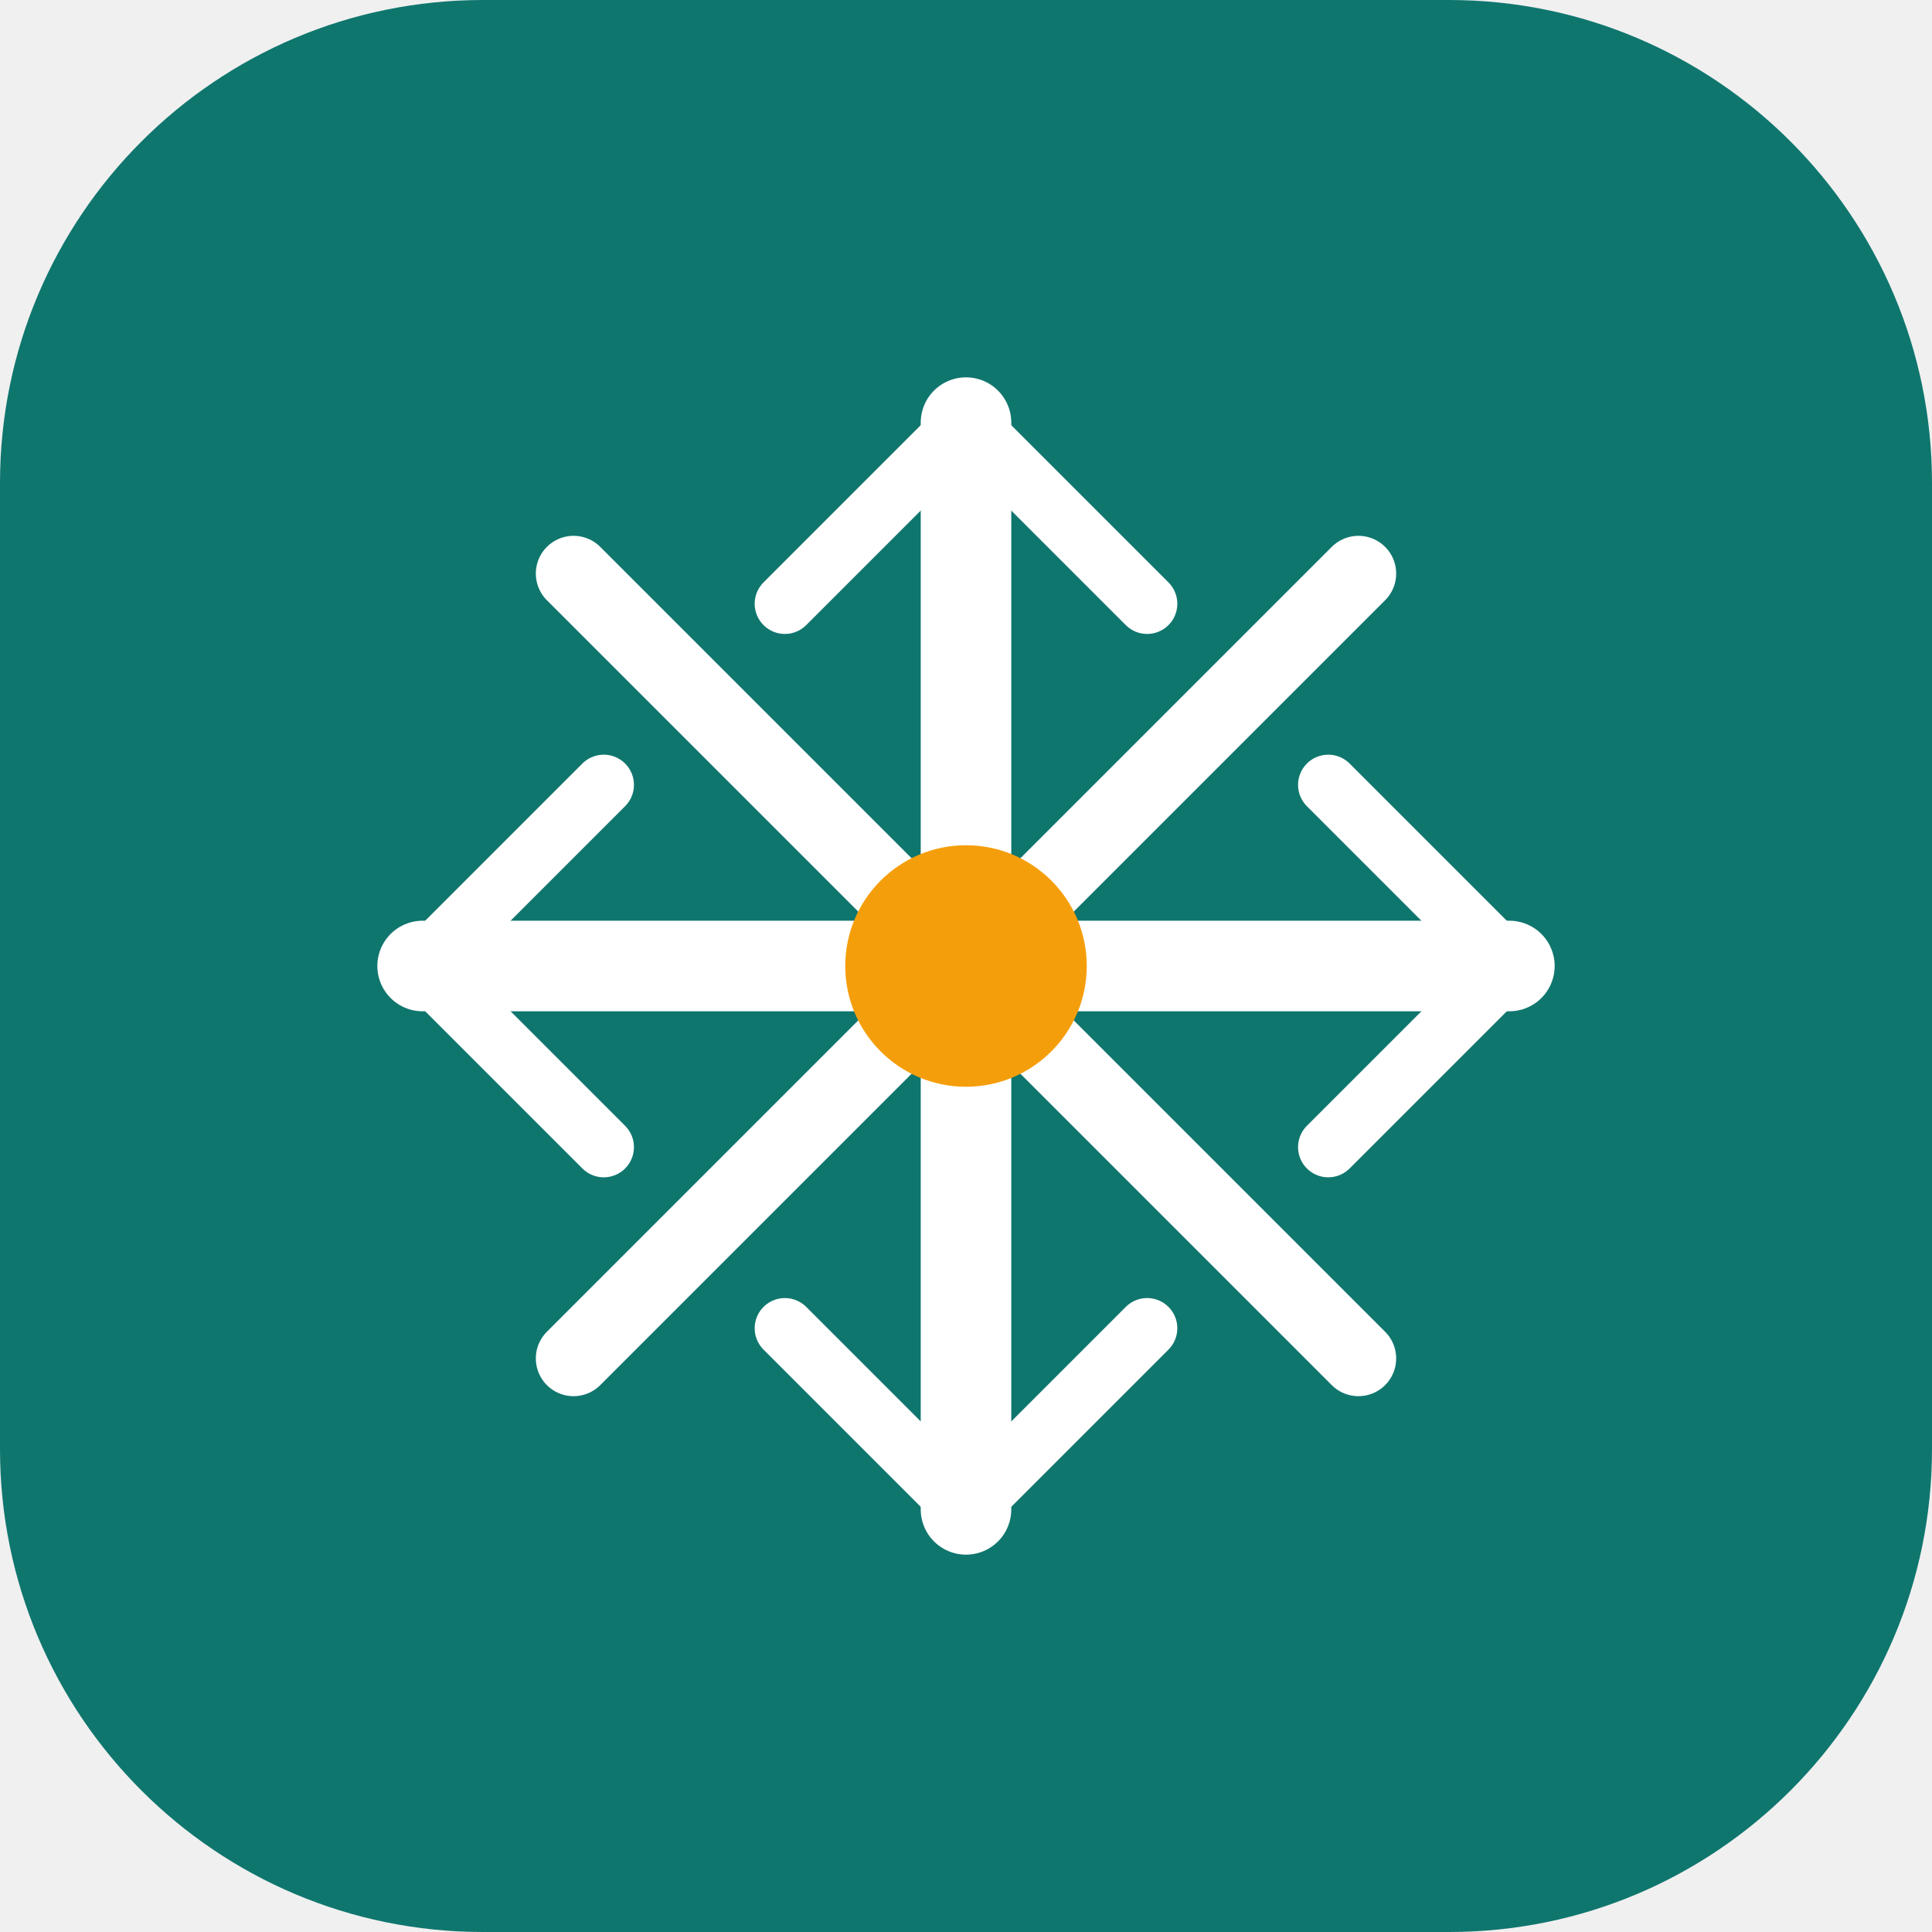
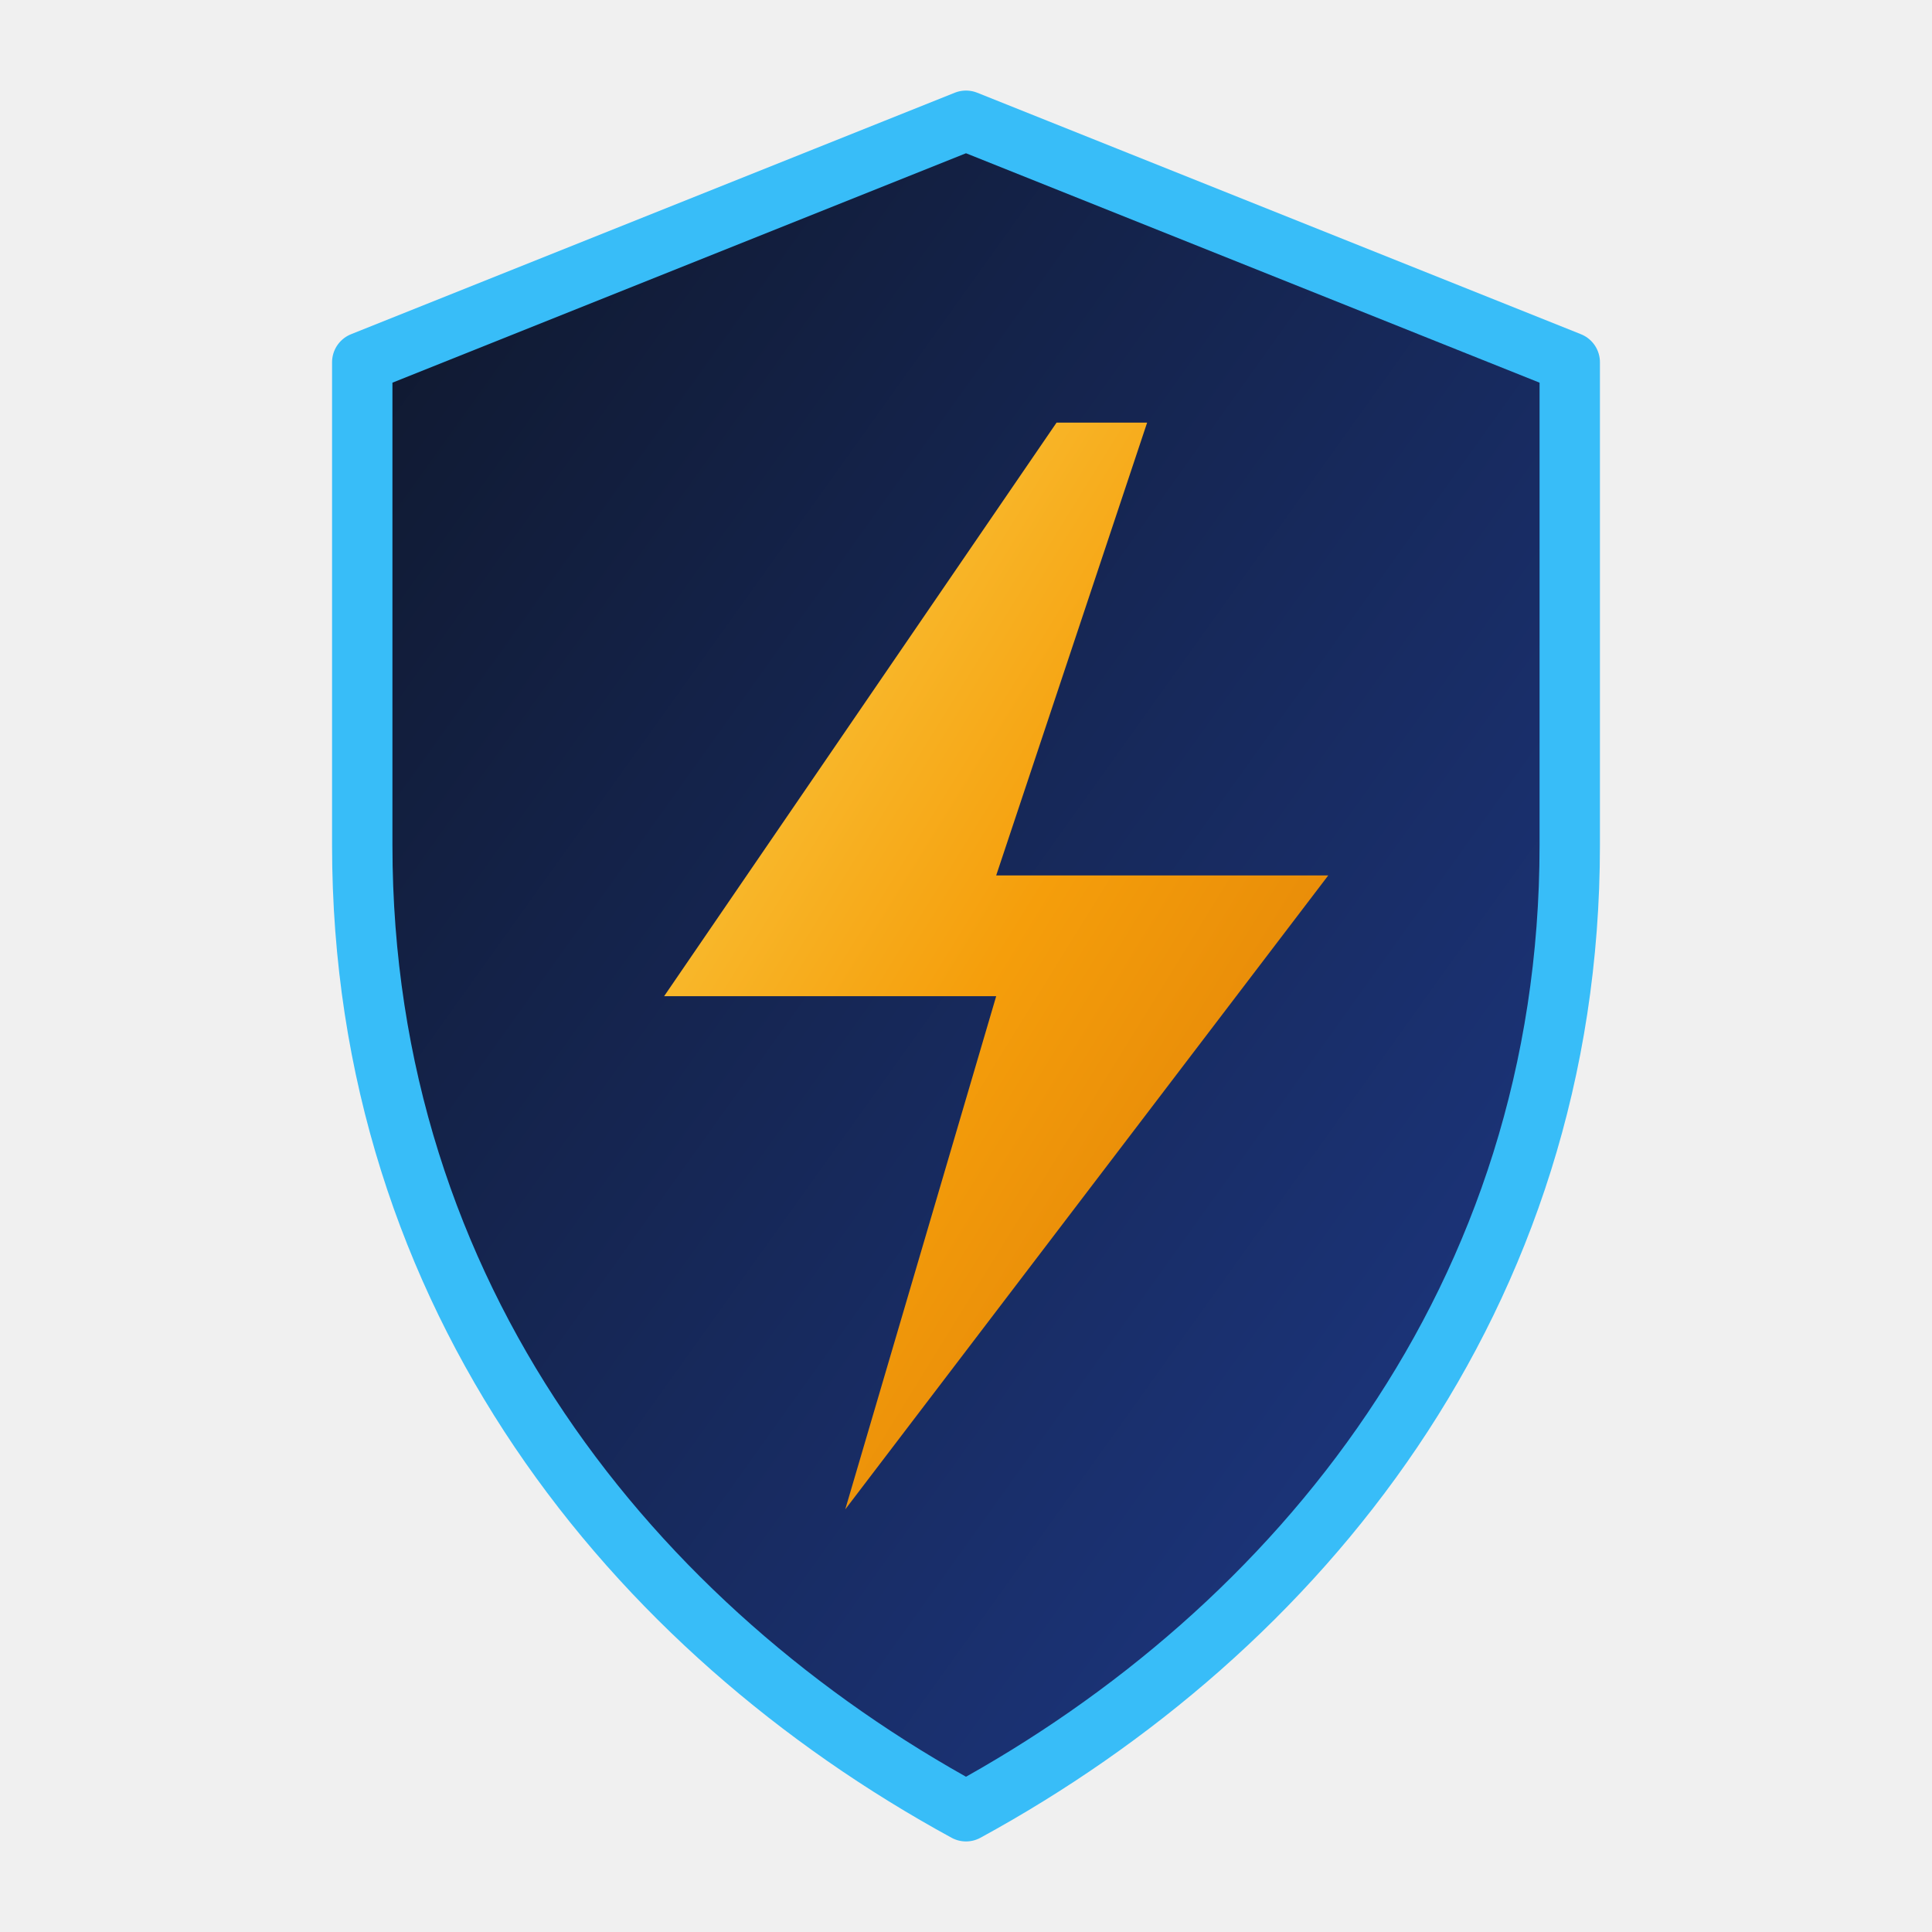
- <svg xmlns="http://www.w3.org/2000/svg" viewBox="0 0 64 64" fill="none">
-   <rect width="64" height="64" rx="16" fill="#0F766E" />
-   <line x1="32" y1="14" x2="32" y2="50" stroke="#fff" stroke-width="3" stroke-linecap="round" />
-   <line x1="14" y1="32" x2="50" y2="32" stroke="#fff" stroke-width="3" stroke-linecap="round" />
-   <line x1="19" y1="19" x2="45" y2="45" stroke="#fff" stroke-width="2.5" stroke-linecap="round" />
-   <line x1="45" y1="19" x2="19" y2="45" stroke="#fff" stroke-width="2.5" stroke-linecap="round" />
-   <line x1="32" y1="14" x2="26" y2="20" stroke="#fff" stroke-width="2" stroke-linecap="round" />
-   <line x1="32" y1="14" x2="38" y2="20" stroke="#fff" stroke-width="2" stroke-linecap="round" />
-   <line x1="32" y1="50" x2="26" y2="44" stroke="#fff" stroke-width="2" stroke-linecap="round" />
-   <line x1="32" y1="50" x2="38" y2="44" stroke="#fff" stroke-width="2" stroke-linecap="round" />
-   <line x1="14" y1="32" x2="20" y2="26" stroke="#fff" stroke-width="2" stroke-linecap="round" />
-   <line x1="14" y1="32" x2="20" y2="38" stroke="#fff" stroke-width="2" stroke-linecap="round" />
-   <line x1="50" y1="32" x2="44" y2="26" stroke="#fff" stroke-width="2" stroke-linecap="round" />
-   <line x1="50" y1="32" x2="44" y2="38" stroke="#fff" stroke-width="2" stroke-linecap="round" />
-   <circle cx="32" cy="32" r="4" fill="#F59E0B" />
+ <svg xmlns="http://www.w3.org/2000/svg" viewBox="0 0 64 64" fill="none" width="100%" height="100%">
+   <defs>
+     <linearGradient id="favShieldGrad" x1="0%" y1="0%" x2="100%" y2="100%">
+       <stop offset="0%" stop-color="#0F172A" />
+       <stop offset="100%" stop-color="#1E3A8A" />
+     </linearGradient>
+     <linearGradient id="favBoltGrad" x1="0%" y1="0%" x2="100%" y2="100%">
+       <stop offset="0%" stop-color="#FCD34D" />
+       <stop offset="50%" stop-color="#F59E0B" />
+       <stop offset="100%" stop-color="#D97706" />
+     </linearGradient>
+   </defs>
+   <path d="M32 4L12 12V28C12 43 21 54 32 60C43 54 52 43 52 28V12L32 4Z" fill="url(#favShieldGrad)" stroke="#38BDF8" stroke-width="2" stroke-linejoin="round" />
+   <path d="M35 14L22 33H33L28 50L44 29H33L38 14H35Z" fill="url(#favBoltGrad)" />
</svg>
